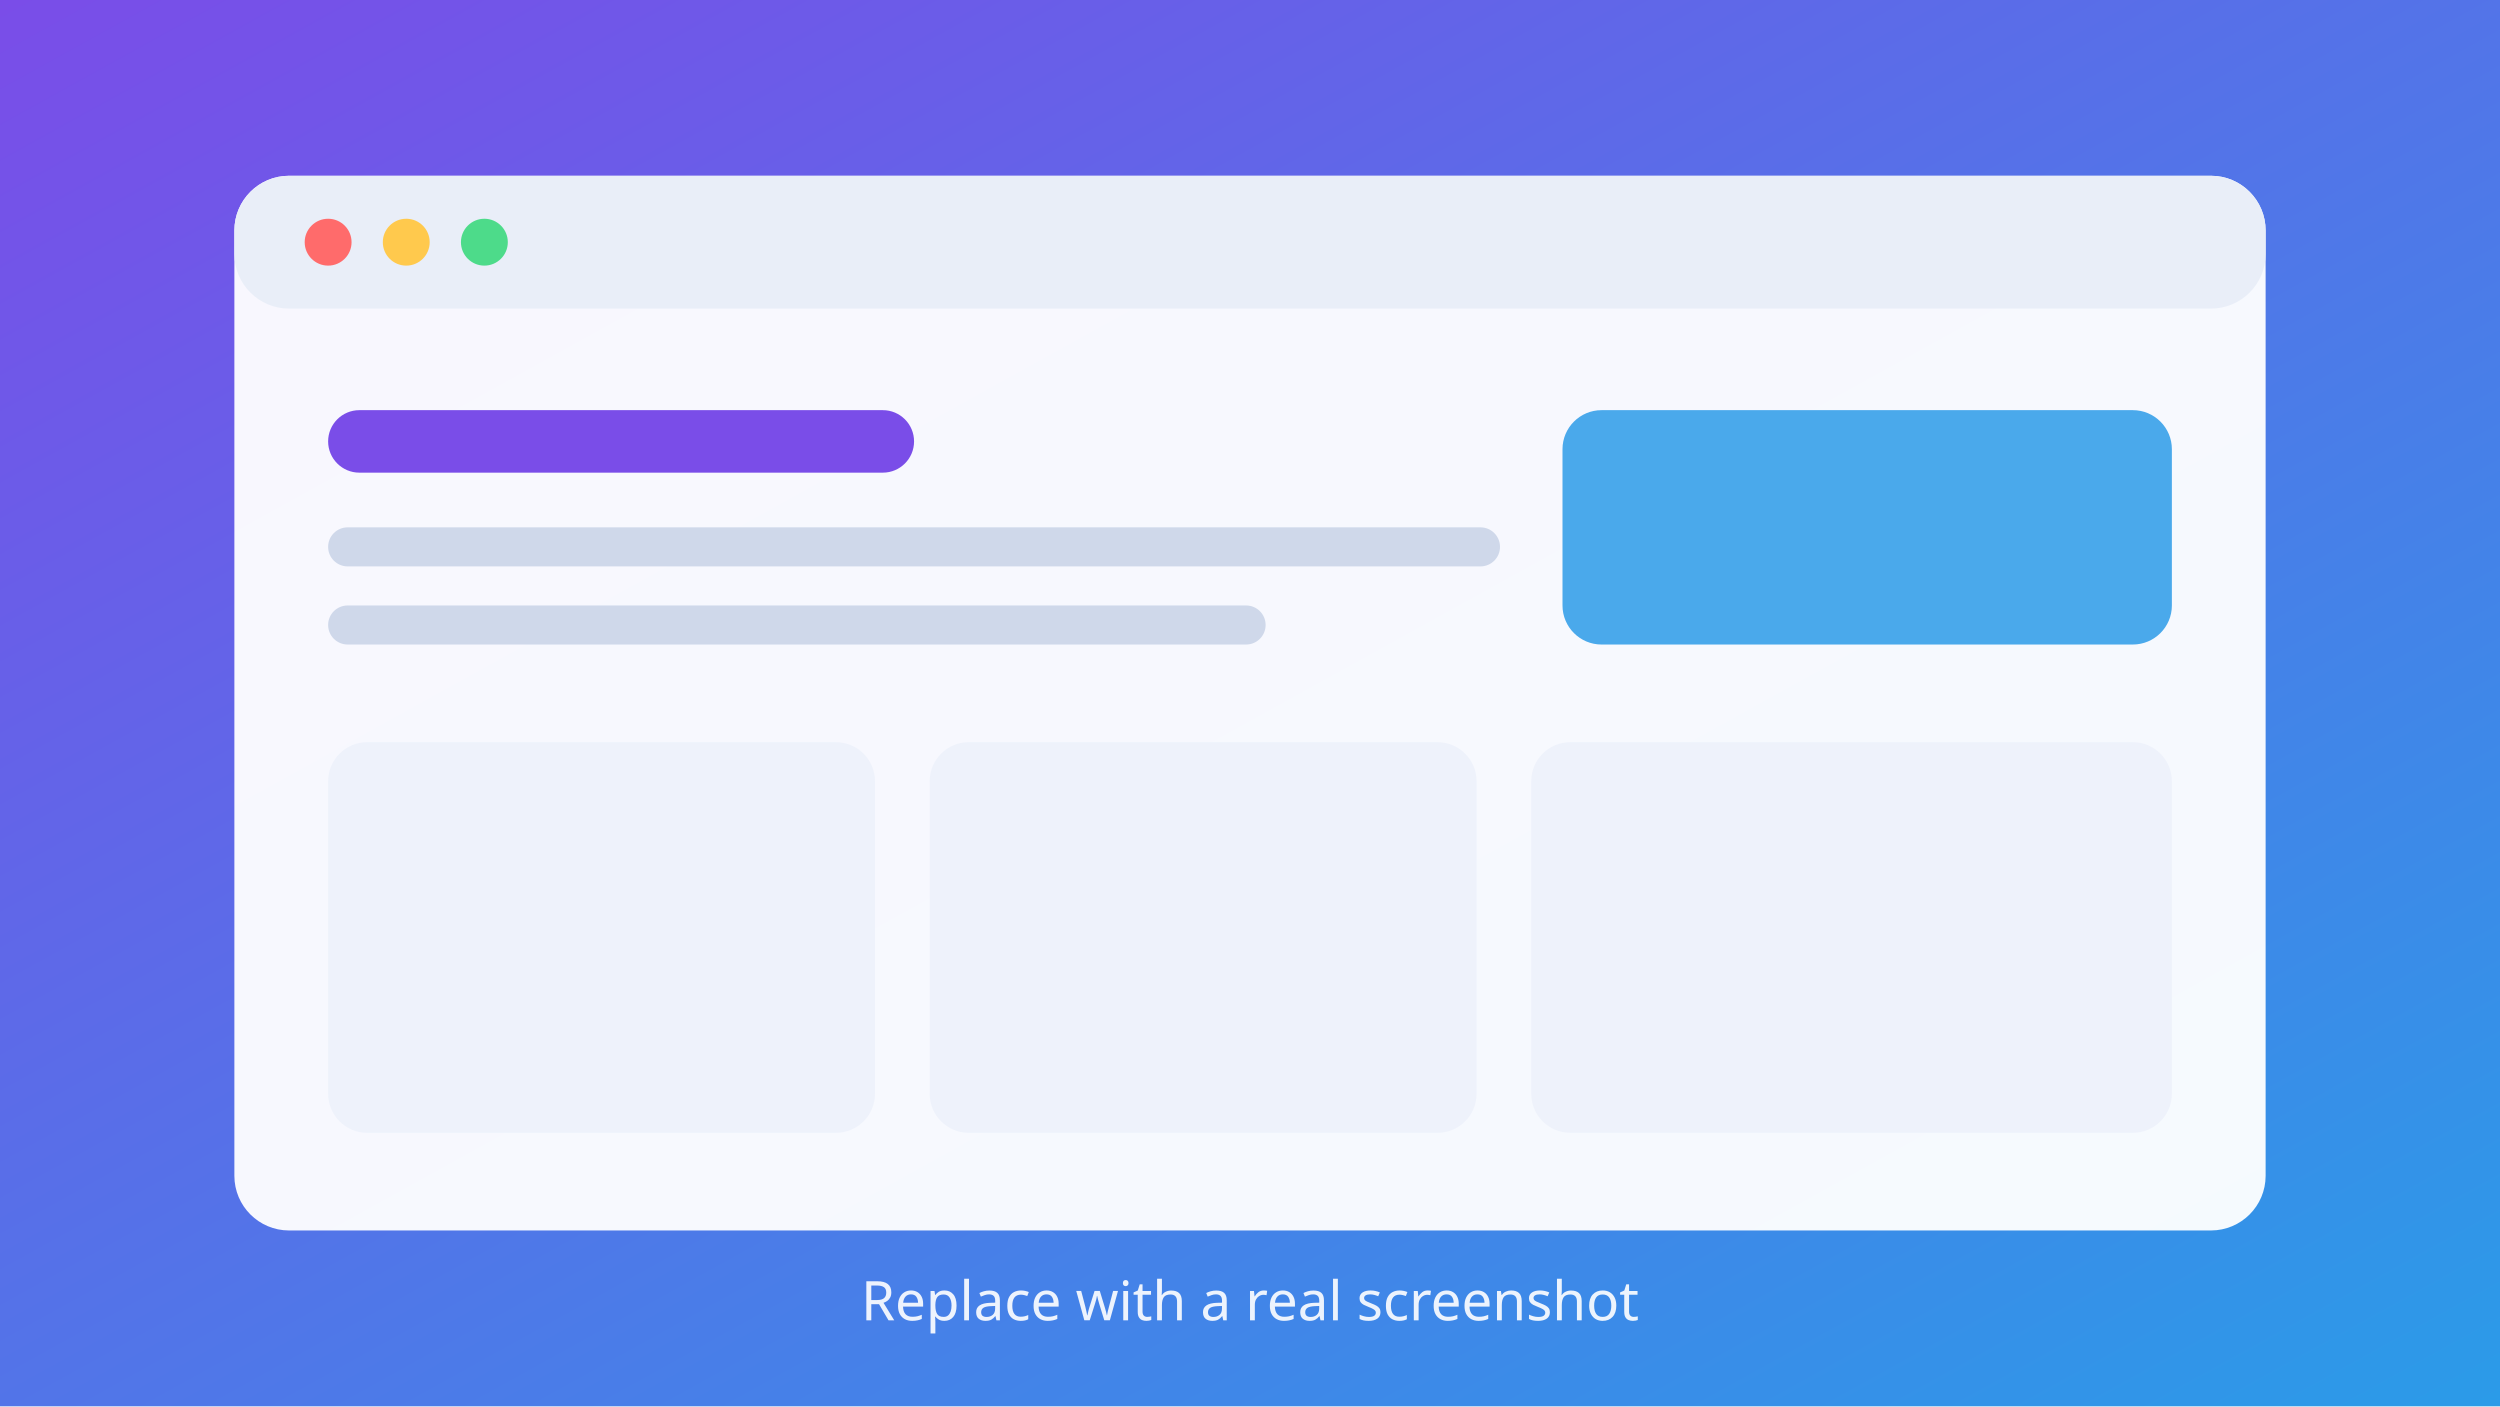
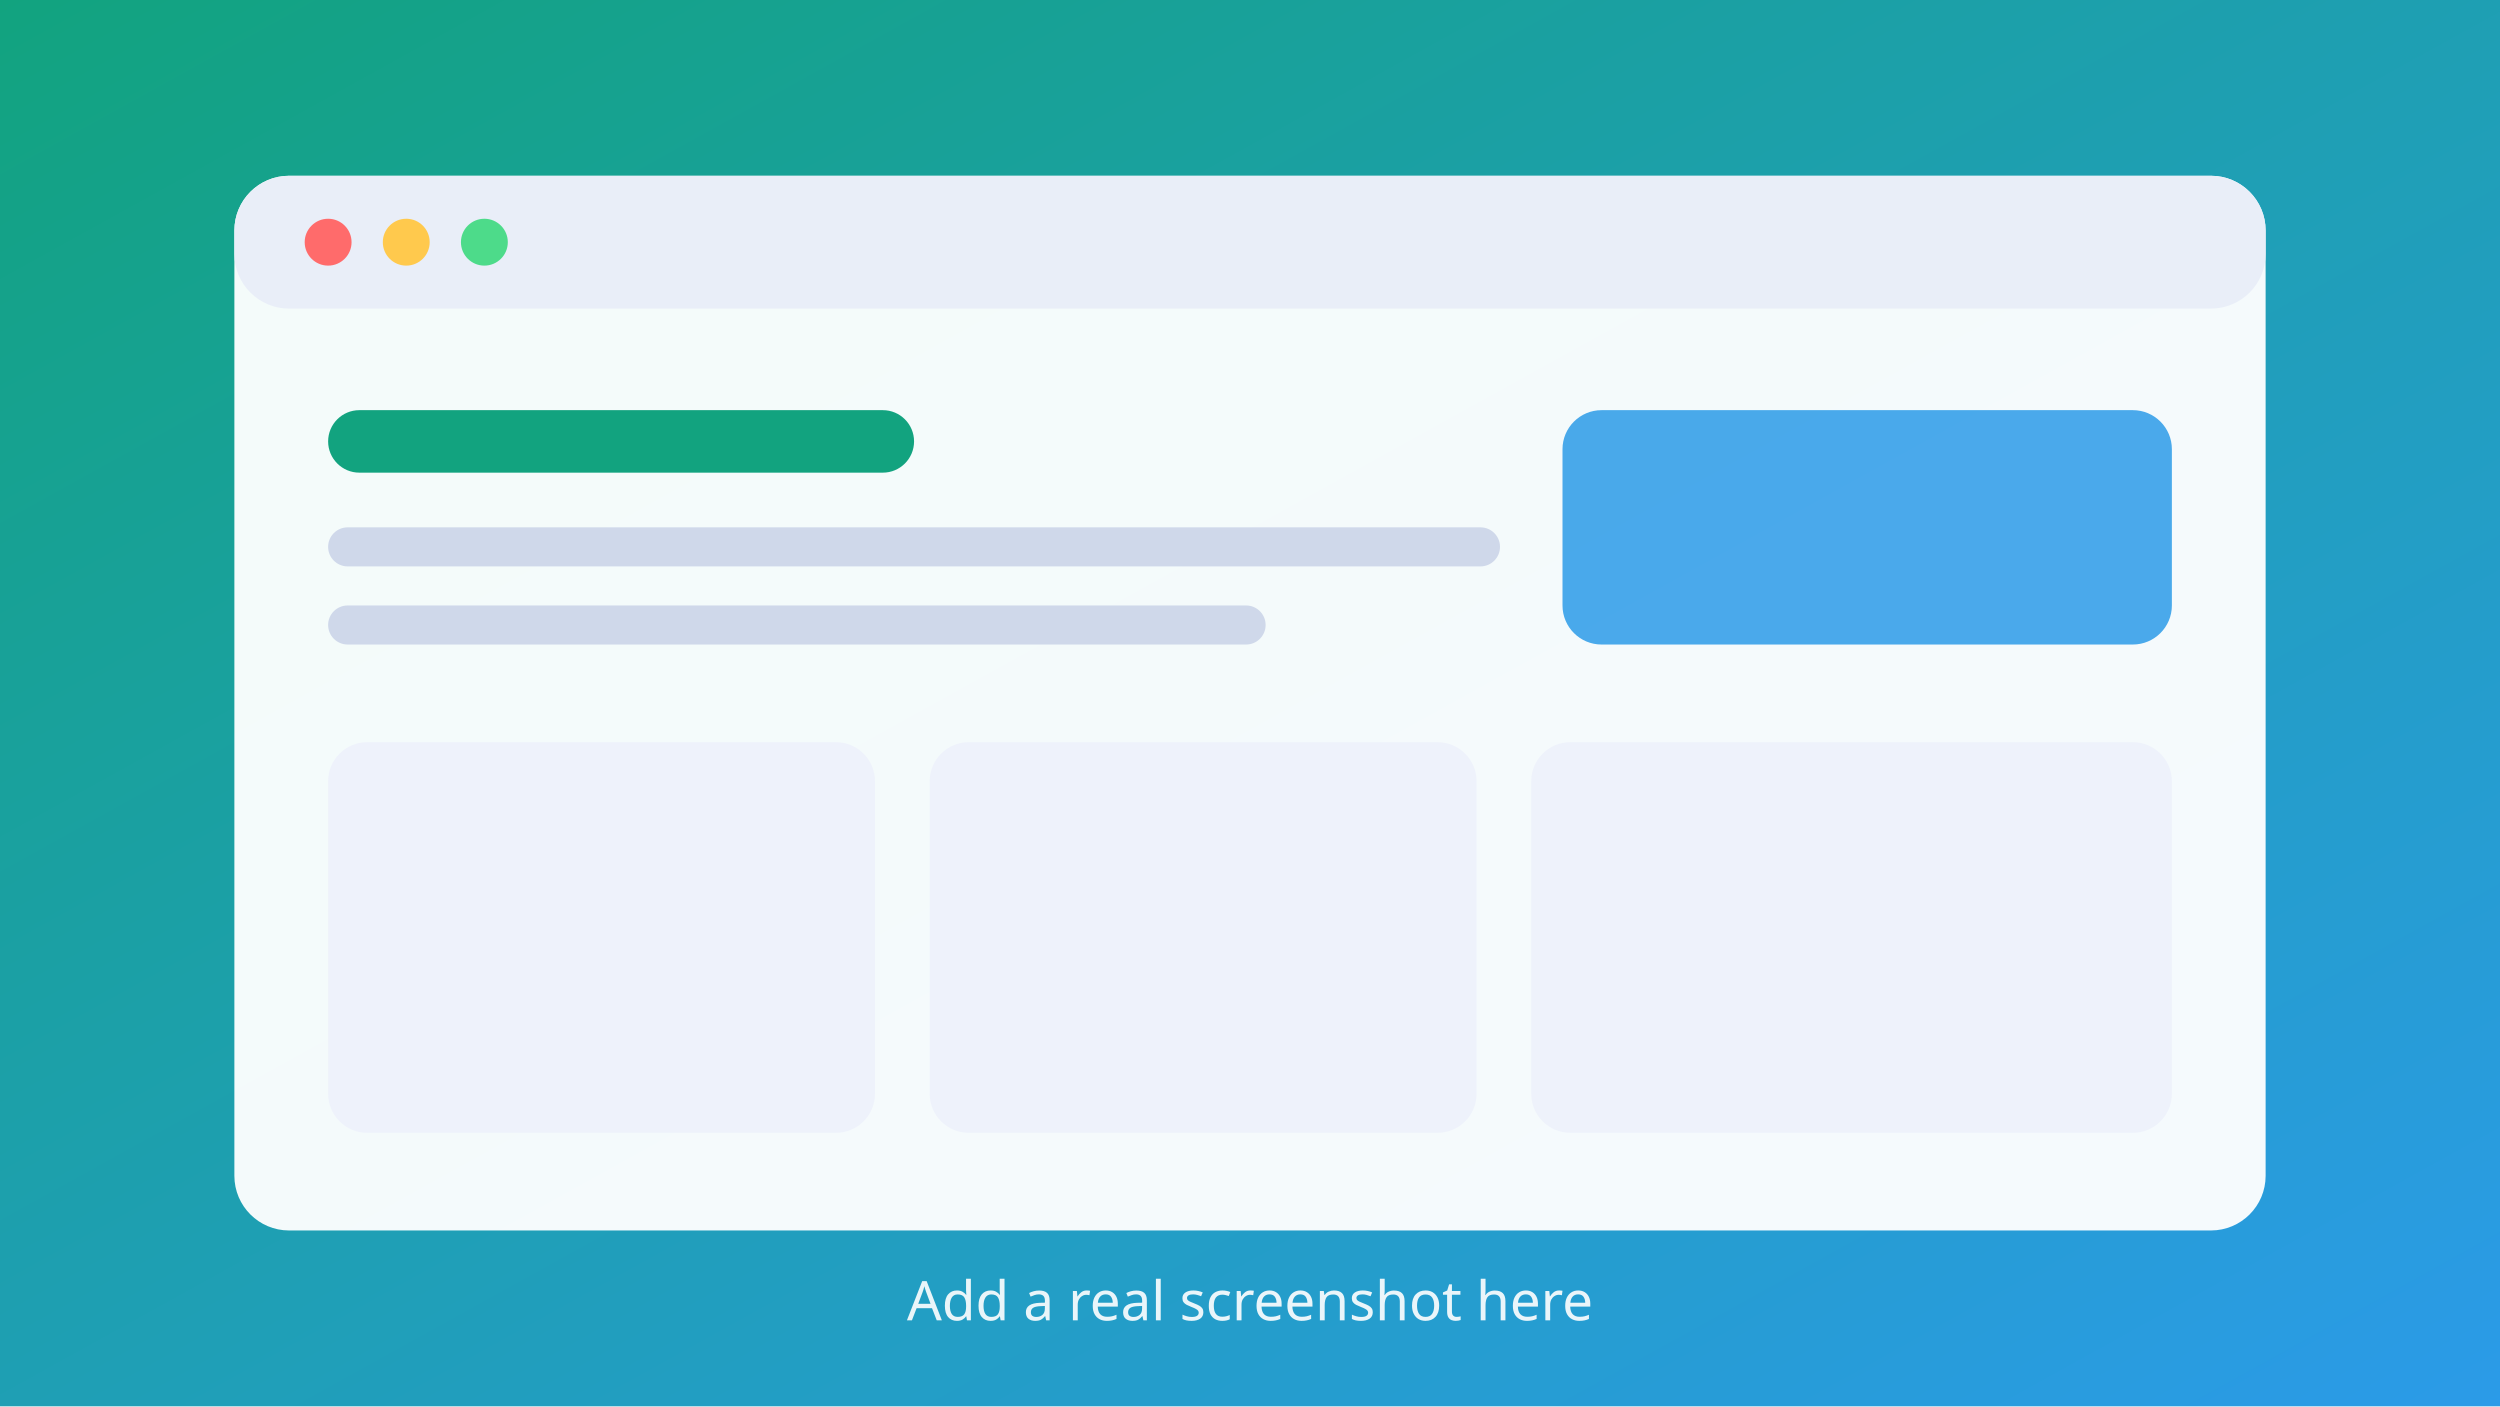
- <svg xmlns="http://www.w3.org/2000/svg" viewBox="0 0 640 360" role="img" aria-label="Weather Dashboard screenshot placeholder">
+ <svg xmlns="http://www.w3.org/2000/svg" viewBox="0 0 640 360" role="img" aria-label="Android Mobile App preview">
  <defs>
    <linearGradient id="g" x1="0" y1="0" x2="1" y2="1">
-       <stop offset="0" stop-color="#7a4de8" />
+       <stop offset="0" stop-color="#12a37f" />
      <stop offset="1" stop-color="#2b9be8" />
    </linearGradient>
  </defs>
  <rect width="640" height="360" fill="url(#g)" />
  <rect x="60" y="45" width="520" height="270" rx="14" fill="#fff" opacity=".95" />
  <rect x="60" y="45" width="520" height="34" rx="14" fill="#e9eef8" />
  <circle cx="84" cy="62" r="6" fill="#ff6b6b" />
  <circle cx="104" cy="62" r="6" fill="#ffc94d" />
  <circle cx="124" cy="62" r="6" fill="#4ddb8a" />
-   <rect x="84" y="105" width="150" height="16" rx="8" fill="#7a4de8" />
+   <rect x="84" y="105" width="150" height="16" rx="8" fill="#12a37f" />
  <rect x="84" y="135" width="300" height="10" rx="5" fill="#cfd8ea" />
  <rect x="84" y="155" width="240" height="10" rx="5" fill="#cfd8ea" />
  <rect x="84" y="190" width="140" height="100" rx="10" fill="#eef2fb" />
  <rect x="238" y="190" width="140" height="100" rx="10" fill="#eef2fb" />
  <rect x="392" y="190" width="164" height="100" rx="10" fill="#eef2fb" />
  <rect x="400" y="105" width="156" height="60" rx="10" fill="#2b9be8" opacity=".85" />
-   <text x="320" y="338" text-anchor="middle" font-family="sans-serif" font-size="14" fill="#fff" opacity=".9">Replace with a real screenshot</text>
+   <text x="320" y="338" text-anchor="middle" font-family="sans-serif" font-size="14" fill="#fff" opacity=".9">Add a real screenshot here</text>
</svg>
